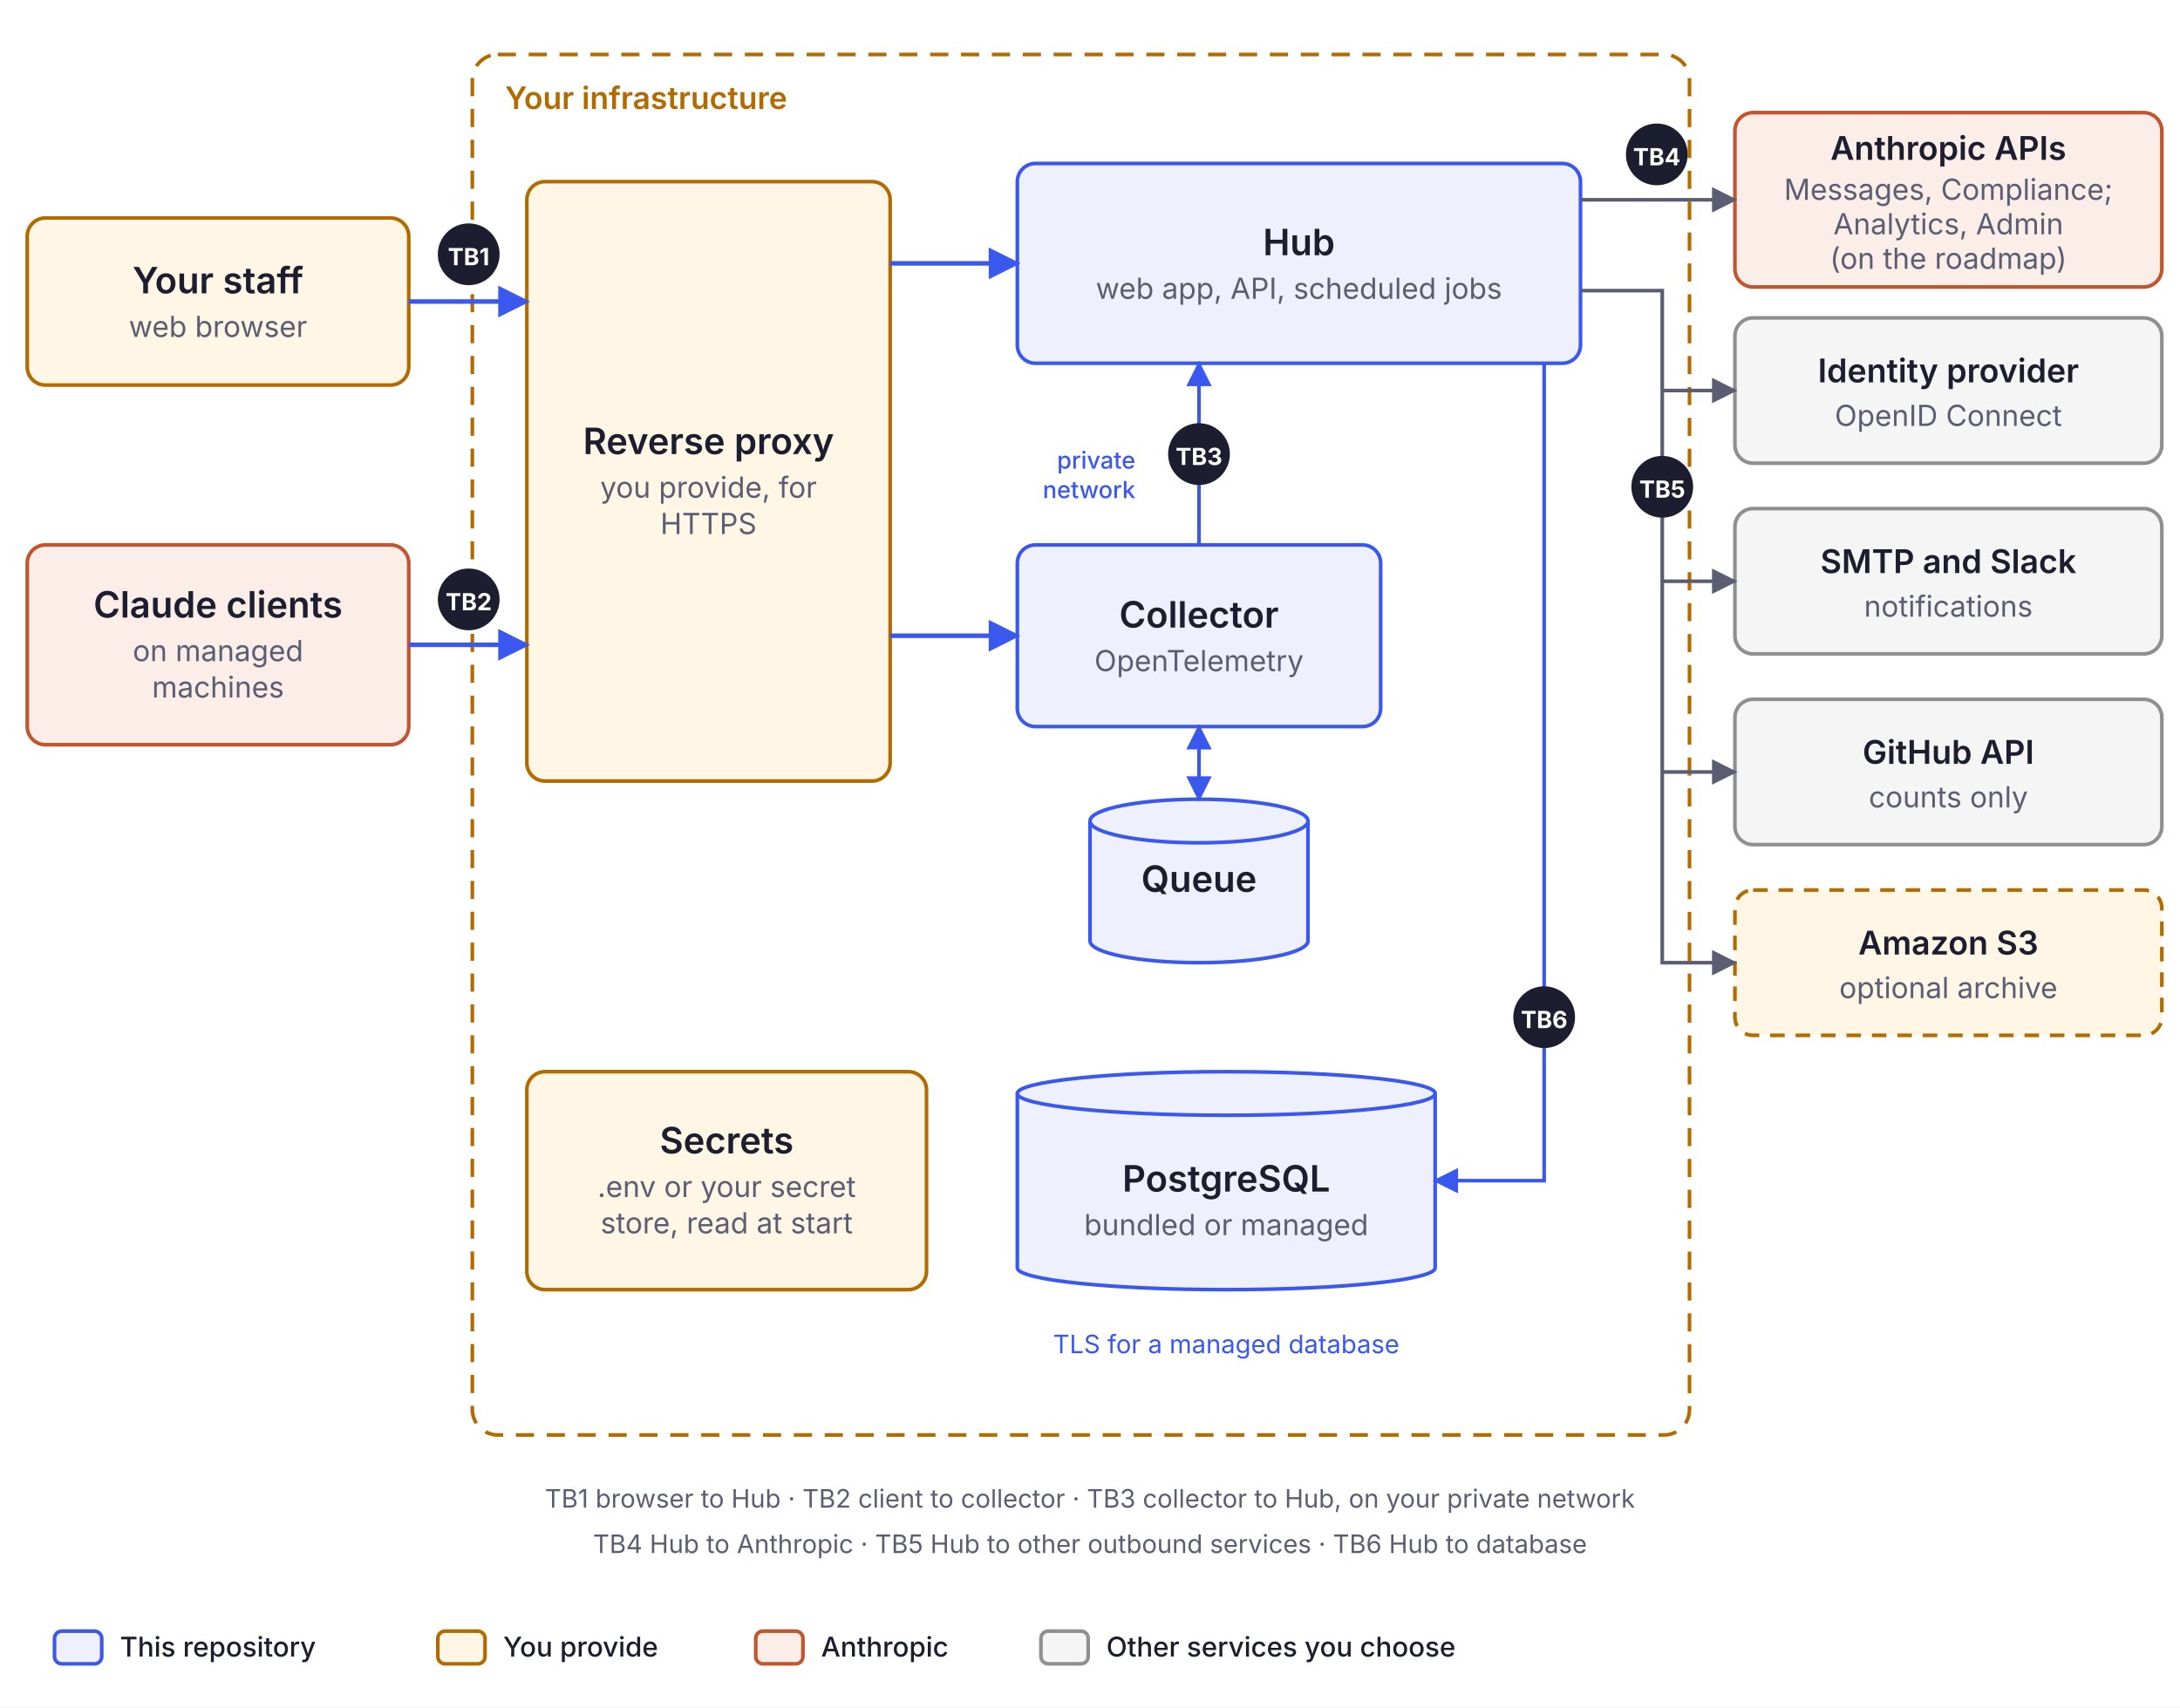
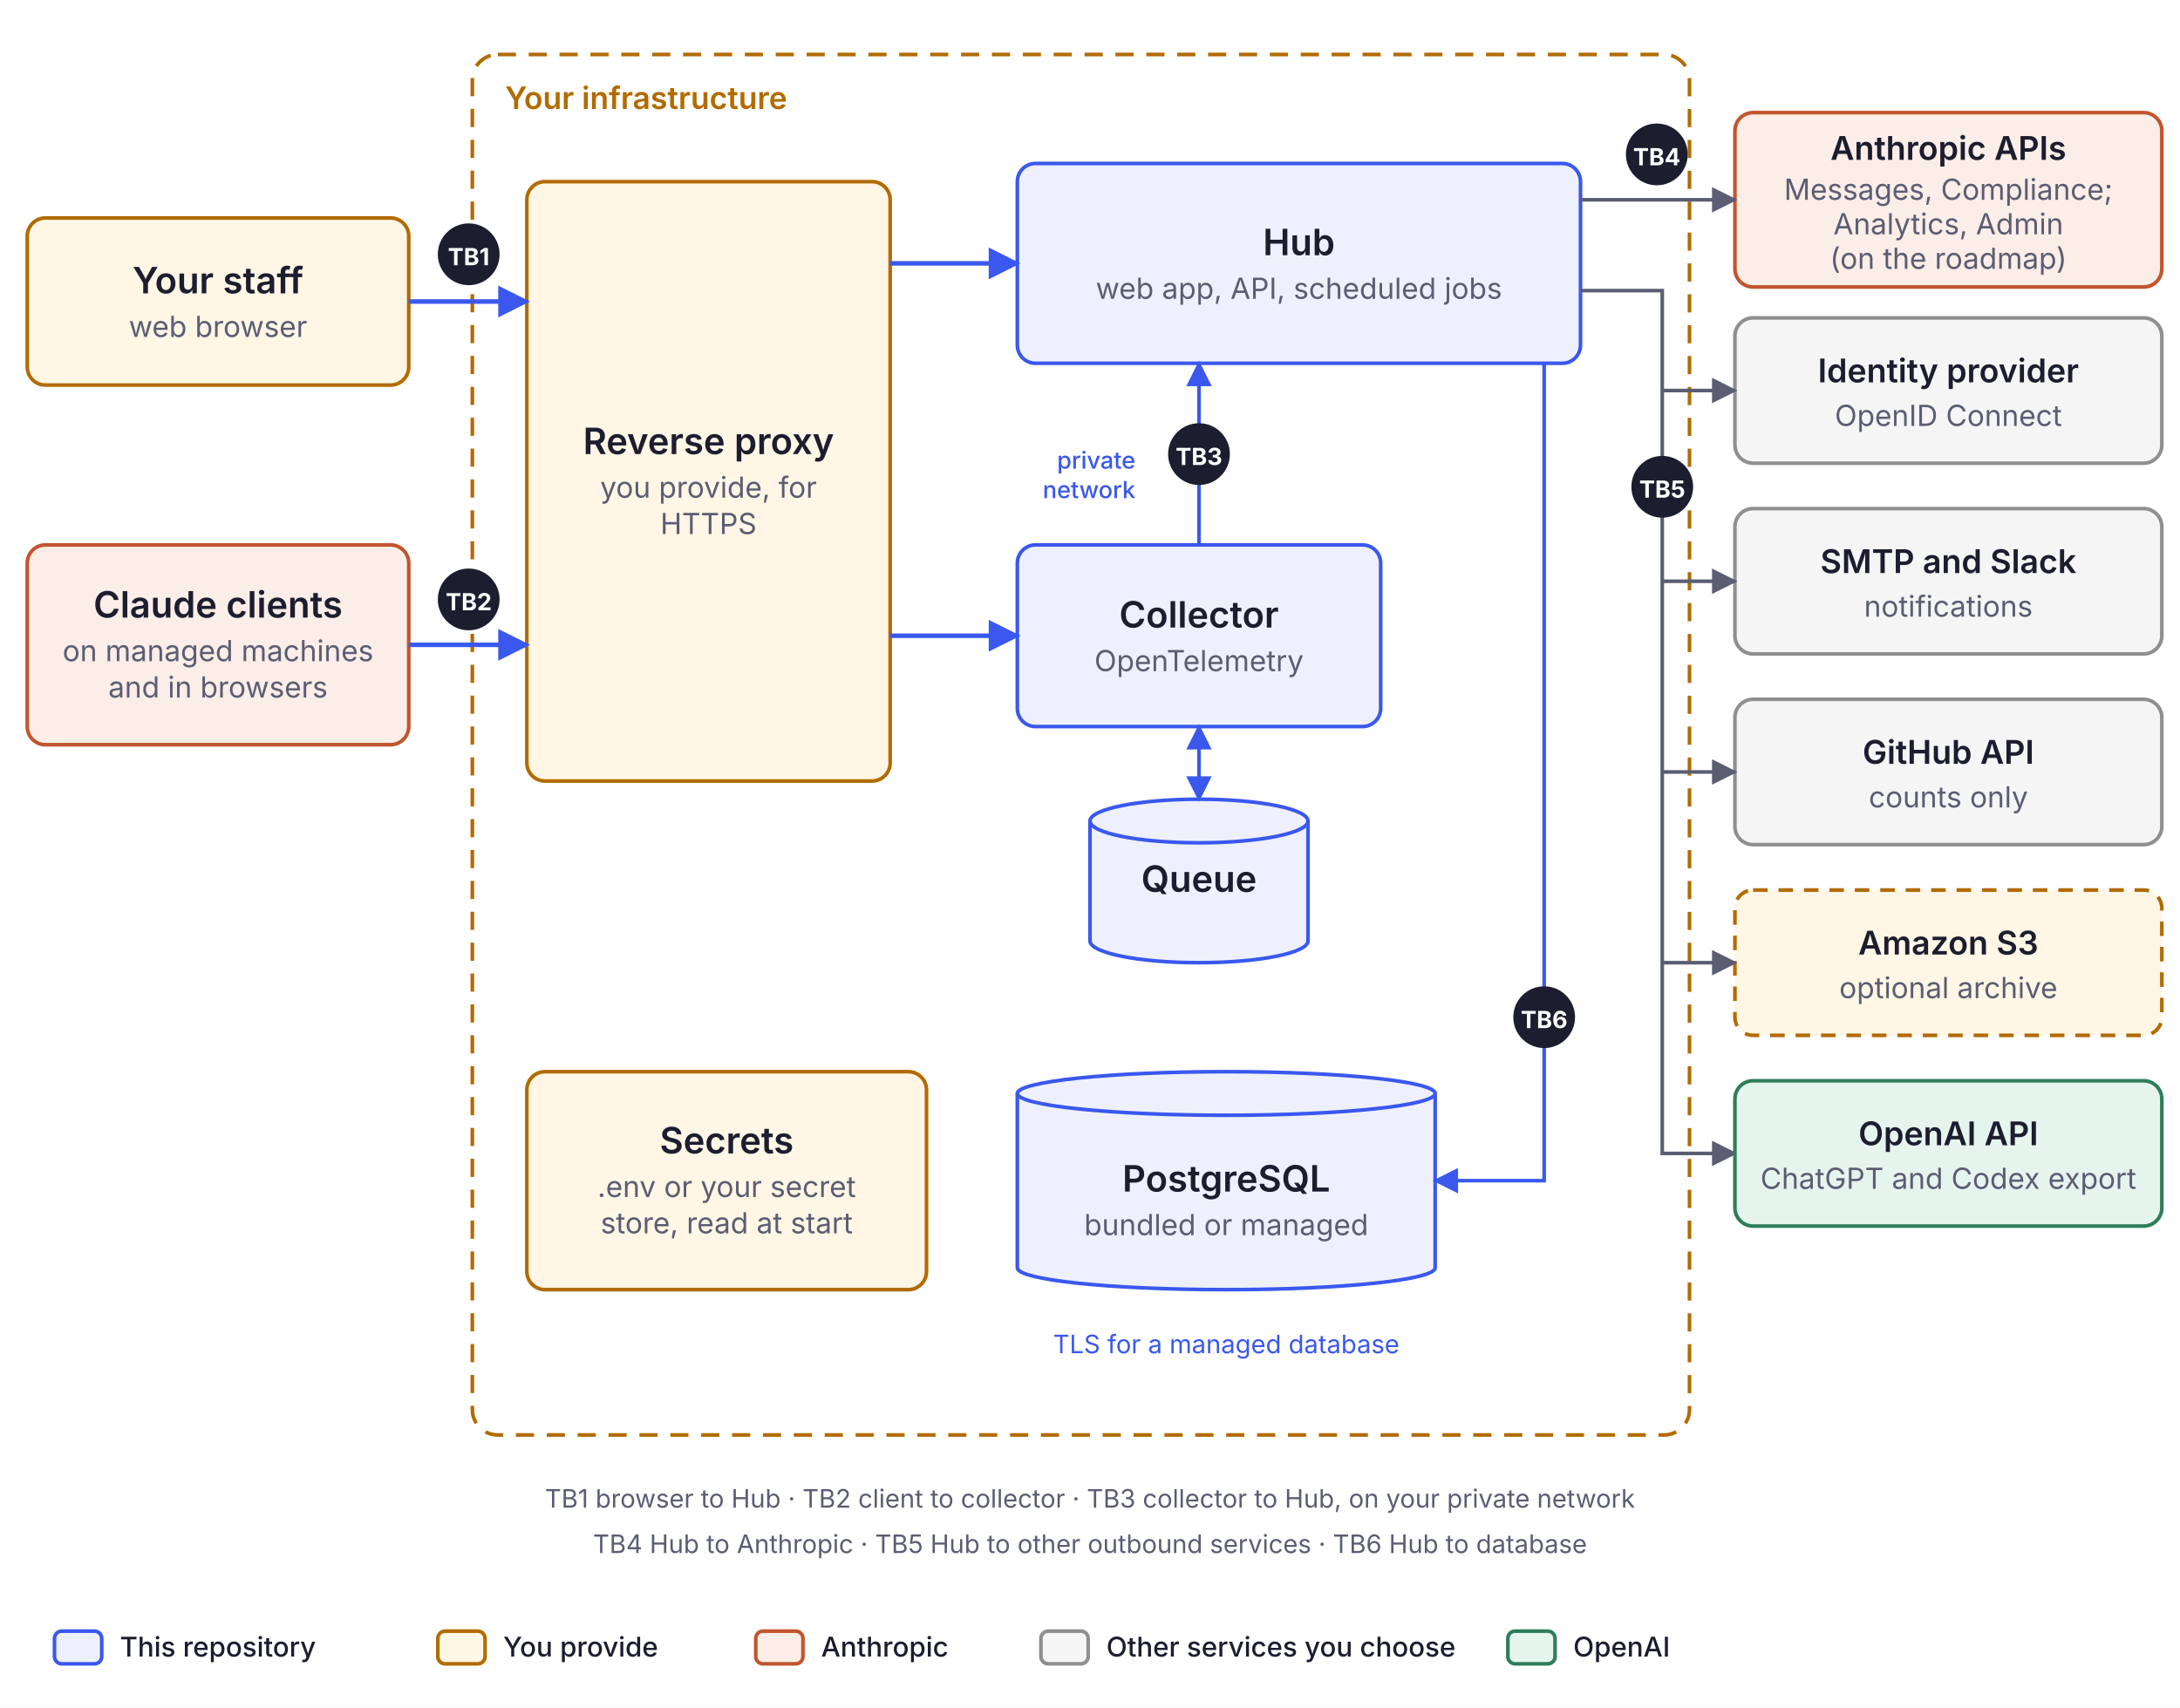
<svg xmlns="http://www.w3.org/2000/svg" width="1200" height="940" viewBox="0 0 1200 940">
  <defs>
    <marker id="ha" viewBox="0 0 10 10" refX="9" refY="5" markerWidth="7" markerHeight="7" orient="auto">
      <path d="M0,0 L10,5 L0,10 z" fill="#3A58EE" />
    </marker>
    <marker id="ta" viewBox="0 0 10 10" refX="1" refY="5" markerWidth="7" markerHeight="7" orient="auto">
      <path d="M10,0 L0,5 L10,10 z" fill="#3A58EE" />
    </marker>
    <marker id="hm" viewBox="0 0 10 10" refX="9" refY="5" markerWidth="7" markerHeight="7" orient="auto">
      <path d="M0,0 L10,5 L0,10 z" fill="#5B5D73" />
    </marker>
    <marker id="tm" viewBox="0 0 10 10" refX="1" refY="5" markerWidth="7" markerHeight="7" orient="auto">
      <path d="M10,0 L0,5 L10,10 z" fill="#5B5D73" />
    </marker>
  </defs>
  <rect width="1200" height="940" fill="#FFFFFF" />
  <rect x="260" y="30" width="670" height="760" rx="14" fill="none" stroke="#B26B00" stroke-width="2" stroke-dasharray="10 7" />
  <text x="278" y="60" font-family="Inter, 'Segoe UI', Arial, sans-serif" font-size="17" font-weight="600" fill="#B26B00" text-anchor="start">Your infrastructure</text>
  <rect x="15" y="120" width="210" height="92" rx="10" fill="#FFF6E5" stroke="#B26B00" stroke-width="2" />
  <text x="120" y="161.5" font-family="Inter, 'Segoe UI', Arial, sans-serif" font-size="20" font-weight="600" fill="#1C1D2F" text-anchor="middle">Your staff</text>
  <text x="120" y="185.5" font-family="Inter, 'Segoe UI', Arial, sans-serif" font-size="16" font-weight="400" fill="#5B5D73" text-anchor="middle">web browser</text>
  <rect x="15" y="300" width="210" height="110" rx="10" fill="#FBEDE7" stroke="#C2552E" stroke-width="2" />
  <text x="120" y="340" font-family="Inter, 'Segoe UI', Arial, sans-serif" font-size="20" font-weight="600" fill="#1C1D2F" text-anchor="middle">Claude clients</text>
-   <text x="120" y="364" font-family="Inter, 'Segoe UI', Arial, sans-serif" font-size="16" font-weight="400" fill="#5B5D73" text-anchor="middle">on managed</text>
-   <text x="120" y="384" font-family="Inter, 'Segoe UI', Arial, sans-serif" font-size="16" font-weight="400" fill="#5B5D73" text-anchor="middle">machines</text>
+   <text x="120" y="364" font-family="Inter, 'Segoe UI', Arial, sans-serif" font-size="16" font-weight="400" fill="#5B5D73" text-anchor="middle">on managed machines</text>
+   <text x="120" y="384" font-family="Inter, 'Segoe UI', Arial, sans-serif" font-size="16" font-weight="400" fill="#5B5D73" text-anchor="middle">and in browsers</text>
  <rect x="290" y="100" width="200" height="330" rx="10" fill="#FFF6E5" stroke="#B26B00" stroke-width="2" />
  <text x="390" y="250" font-family="Inter, 'Segoe UI', Arial, sans-serif" font-size="20" font-weight="600" fill="#1C1D2F" text-anchor="middle">Reverse proxy</text>
  <text x="390" y="274" font-family="Inter, 'Segoe UI', Arial, sans-serif" font-size="16" font-weight="400" fill="#5B5D73" text-anchor="middle">you provide, for</text>
  <text x="390" y="294" font-family="Inter, 'Segoe UI', Arial, sans-serif" font-size="16" font-weight="400" fill="#5B5D73" text-anchor="middle">HTTPS</text>
  <rect x="560" y="90" width="310" height="110" rx="10" fill="#EEF1FD" stroke="#3A58EE" stroke-width="2" />
  <text x="715" y="140.5" font-family="Inter, 'Segoe UI', Arial, sans-serif" font-size="20" font-weight="600" fill="#1C1D2F" text-anchor="middle">Hub</text>
  <text x="715" y="164.5" font-family="Inter, 'Segoe UI', Arial, sans-serif" font-size="16" font-weight="400" fill="#5B5D73" text-anchor="middle">web app, API, scheduled jobs</text>
  <rect x="560" y="300" width="200" height="100" rx="10" fill="#EEF1FD" stroke="#3A58EE" stroke-width="2" />
  <text x="660" y="345.5" font-family="Inter, 'Segoe UI', Arial, sans-serif" font-size="20" font-weight="600" fill="#1C1D2F" text-anchor="middle">Collector</text>
  <text x="660" y="369.5" font-family="Inter, 'Segoe UI', Arial, sans-serif" font-size="16" font-weight="400" fill="#5B5D73" text-anchor="middle">OpenTelemetry</text>
  <path d="M600,452 a60,12 0 0,1 120,0 v66 a60,12 0 0,1 -120,0 z" fill="#EEF1FD" stroke="#3A58EE" stroke-width="2" />
  <path d="M600,452 a60,12 0 0,0 120,0" fill="none" stroke="#3A58EE" stroke-width="2" />
  <text x="660" y="491" font-family="Inter, 'Segoe UI', Arial, sans-serif" font-size="20" font-weight="600" fill="#1C1D2F" text-anchor="middle">Queue</text>
  <path d="M560,602 a115,12 0 0,1 230,0 v96 a115,12 0 0,1 -230,0 z" fill="#EEF1FD" stroke="#3A58EE" stroke-width="2" />
  <path d="M560,602 a115,12 0 0,0 230,0" fill="none" stroke="#3A58EE" stroke-width="2" />
  <text x="675" y="656" font-family="Inter, 'Segoe UI', Arial, sans-serif" font-size="20" font-weight="600" fill="#1C1D2F" text-anchor="middle">PostgreSQL</text>
  <text x="675" y="680" font-family="Inter, 'Segoe UI', Arial, sans-serif" font-size="16" font-weight="400" fill="#5B5D73" text-anchor="middle">bundled or managed</text>
  <rect x="290" y="590" width="220" height="120" rx="10" fill="#FFF6E5" stroke="#B26B00" stroke-width="2" />
  <text x="400" y="635" font-family="Inter, 'Segoe UI', Arial, sans-serif" font-size="20" font-weight="600" fill="#1C1D2F" text-anchor="middle">Secrets</text>
  <text x="400" y="659" font-family="Inter, 'Segoe UI', Arial, sans-serif" font-size="16" font-weight="400" fill="#5B5D73" text-anchor="middle">.env or your secret</text>
  <text x="400" y="679" font-family="Inter, 'Segoe UI', Arial, sans-serif" font-size="16" font-weight="400" fill="#5B5D73" text-anchor="middle">store, read at start</text>
  <rect x="955" y="62" width="235" height="96" rx="10" fill="#FBEDE7" stroke="#C2552E" stroke-width="2" />
  <text x="1072.5" y="88" font-family="Inter, 'Segoe UI', Arial, sans-serif" font-size="18" font-weight="600" fill="#1C1D2F" text-anchor="middle">Anthropic APIs</text>
  <text x="1072.5" y="110" font-family="Inter, 'Segoe UI', Arial, sans-serif" font-size="16" font-weight="400" fill="#5B5D73" text-anchor="middle">Messages, Compliance;</text>
  <text x="1072.5" y="129" font-family="Inter, 'Segoe UI', Arial, sans-serif" font-size="16" font-weight="400" fill="#5B5D73" text-anchor="middle">Analytics, Admin</text>
  <text x="1072.5" y="148" font-family="Inter, 'Segoe UI', Arial, sans-serif" font-size="16" font-weight="400" fill="#5B5D73" text-anchor="middle">(on the roadmap)</text>
  <rect x="955" y="175" width="235" height="80" rx="10" fill="#F5F5F5" stroke="#8F8F8F" stroke-width="2" />
  <text x="1072.5" y="210.5" font-family="Inter, 'Segoe UI', Arial, sans-serif" font-size="18" font-weight="600" fill="#1C1D2F" text-anchor="middle">Identity provider</text>
  <text x="1072.5" y="234.5" font-family="Inter, 'Segoe UI', Arial, sans-serif" font-size="16" font-weight="400" fill="#5B5D73" text-anchor="middle">OpenID Connect</text>
  <rect x="955" y="280" width="235" height="80" rx="10" fill="#F5F5F5" stroke="#8F8F8F" stroke-width="2" />
  <text x="1072.5" y="315.5" font-family="Inter, 'Segoe UI', Arial, sans-serif" font-size="18" font-weight="600" fill="#1C1D2F" text-anchor="middle">SMTP and Slack</text>
  <text x="1072.5" y="339.5" font-family="Inter, 'Segoe UI', Arial, sans-serif" font-size="16" font-weight="400" fill="#5B5D73" text-anchor="middle">notifications</text>
  <rect x="955" y="385" width="235" height="80" rx="10" fill="#F5F5F5" stroke="#8F8F8F" stroke-width="2" />
  <text x="1072.5" y="420.5" font-family="Inter, 'Segoe UI', Arial, sans-serif" font-size="18" font-weight="600" fill="#1C1D2F" text-anchor="middle">GitHub API</text>
  <text x="1072.5" y="444.5" font-family="Inter, 'Segoe UI', Arial, sans-serif" font-size="16" font-weight="400" fill="#5B5D73" text-anchor="middle">counts only</text>
  <rect x="955" y="490" width="235" height="80" rx="10" fill="#FFF6E5" stroke="#B26B00" stroke-width="2" stroke-dasharray="8 6" />
  <text x="1072.5" y="525.5" font-family="Inter, 'Segoe UI', Arial, sans-serif" font-size="18" font-weight="600" fill="#1C1D2F" text-anchor="middle">Amazon S3</text>
  <text x="1072.5" y="549.5" font-family="Inter, 'Segoe UI', Arial, sans-serif" font-size="16" font-weight="400" fill="#5B5D73" text-anchor="middle">optional archive</text>
  <path d="M225,166 L290,166" fill="none" stroke="#3A58EE" stroke-width="2.5" marker-end="url(#ha)" />
  <circle cx="258" cy="140" r="17" fill="#1C1D2F" />
  <text x="258" y="146" font-family="Inter, 'Segoe UI', Arial, sans-serif" font-size="13" font-weight="700" fill="#FFFFFF" text-anchor="middle">TB1</text>
  <path d="M225,355 L290,355" fill="none" stroke="#3A58EE" stroke-width="2.5" marker-end="url(#ha)" />
  <circle cx="258" cy="330" r="17" fill="#1C1D2F" />
  <text x="258" y="336" font-family="Inter, 'Segoe UI', Arial, sans-serif" font-size="13" font-weight="700" fill="#FFFFFF" text-anchor="middle">TB2</text>
  <path d="M490,145 L560,145" fill="none" stroke="#3A58EE" stroke-width="2.5" marker-end="url(#ha)" />
  <path d="M490,350 L560,350" fill="none" stroke="#3A58EE" stroke-width="2.5" marker-end="url(#ha)" />
  <path d="M660,400 L660,440" fill="none" stroke="#3A58EE" stroke-width="2" marker-end="url(#ha)" marker-start="url(#ta)" />
  <path d="M660,300 L660,200" fill="none" stroke="#3A58EE" stroke-width="2" marker-end="url(#ha)" />
  <circle cx="660" cy="250" r="17" fill="#1C1D2F" />
  <text x="660" y="256" font-family="Inter, 'Segoe UI', Arial, sans-serif" font-size="13" font-weight="700" fill="#FFFFFF" text-anchor="middle">TB3</text>
  <rect x="525.05" y="243" width="106.95" height="40.5" rx="4" fill="#FFFFFF" opacity="0.95" />
  <text x="625" y="258" font-family="Inter, 'Segoe UI', Arial, sans-serif" font-size="13" font-weight="500" fill="#3A58EE" text-anchor="end">private</text>
  <text x="625" y="274.25" font-family="Inter, 'Segoe UI', Arial, sans-serif" font-size="13" font-weight="500" fill="#3A58EE" text-anchor="end">network</text>
  <path d="M870,110 L955,110" fill="none" stroke="#5B5D73" stroke-width="2" marker-end="url(#hm)" />
  <circle cx="912" cy="85" r="17" fill="#1C1D2F" />
  <text x="912" y="91" font-family="Inter, 'Segoe UI', Arial, sans-serif" font-size="13" font-weight="700" fill="#FFFFFF" text-anchor="middle">TB4</text>
-   <path d="M870,160 L915,160 L915,530 L955,530" fill="none" stroke="#5B5D73" stroke-width="2" marker-end="url(#hm)" />
+   <path d="M870,160 L915,160 L915,635 L955,635" fill="none" stroke="#5B5D73" stroke-width="2" marker-end="url(#hm)" />
  <path d="M915,215 L955,215" fill="none" stroke="#5B5D73" stroke-width="2" marker-end="url(#hm)" />
  <path d="M915,320 L955,320" fill="none" stroke="#5B5D73" stroke-width="2" marker-end="url(#hm)" />
  <path d="M915,425 L955,425" fill="none" stroke="#5B5D73" stroke-width="2" marker-end="url(#hm)" />
  <circle cx="915" cy="268" r="17" fill="#1C1D2F" />
  <text x="915" y="274" font-family="Inter, 'Segoe UI', Arial, sans-serif" font-size="13" font-weight="700" fill="#FFFFFF" text-anchor="middle">TB5</text>
  <path d="M850,200 L850,650 L790,650" fill="none" stroke="#3A58EE" stroke-width="2" marker-end="url(#ha)" />
  <circle cx="850" cy="560" r="17" fill="#1C1D2F" />
  <text x="850" y="566" font-family="Inter, 'Segoe UI', Arial, sans-serif" font-size="13" font-weight="700" fill="#FFFFFF" text-anchor="middle">TB6</text>
  <text x="675" y="745" font-family="Inter, 'Segoe UI', Arial, sans-serif" font-size="14" font-weight="400" fill="#3A58EE" text-anchor="middle">TLS for a managed database</text>
  <text x="600" y="830" font-family="Inter, 'Segoe UI', Arial, sans-serif" font-size="14" font-weight="400" fill="#5B5D73" text-anchor="middle">TB1 browser to Hub · TB2 client to collector · TB3 collector to Hub, on your private network</text>
  <text x="600" y="855" font-family="Inter, 'Segoe UI', Arial, sans-serif" font-size="14" font-weight="400" fill="#5B5D73" text-anchor="middle">TB4 Hub to Anthropic · TB5 Hub to other outbound services · TB6 Hub to database</text>
  <rect x="30" y="898" width="26" height="18" rx="4" fill="#EEF1FD" stroke="#3A58EE" stroke-width="2" />
  <text x="66" y="912" font-family="Inter, 'Segoe UI', Arial, sans-serif" font-size="15" font-weight="500" fill="#1C1D2F" text-anchor="start">This repository</text>
  <rect x="241" y="898" width="26" height="18" rx="4" fill="#FFF6E5" stroke="#B26B00" stroke-width="2" />
  <text x="277" y="912" font-family="Inter, 'Segoe UI', Arial, sans-serif" font-size="15" font-weight="500" fill="#1C1D2F" text-anchor="start">You provide</text>
  <rect x="416" y="898" width="26" height="18" rx="4" fill="#FBEDE7" stroke="#C2552E" stroke-width="2" />
  <text x="452" y="912" font-family="Inter, 'Segoe UI', Arial, sans-serif" font-size="15" font-weight="500" fill="#1C1D2F" text-anchor="start">Anthropic</text>
  <rect x="573" y="898" width="26" height="18" rx="4" fill="#F5F5F5" stroke="#8F8F8F" stroke-width="2" />
  <text x="609" y="912" font-family="Inter, 'Segoe UI', Arial, sans-serif" font-size="15" font-weight="500" fill="#1C1D2F" text-anchor="start">Other services you choose</text>
+   <path d="M915,530 L955,530" fill="none" stroke="#5B5D73" stroke-width="2" marker-end="url(#hm)" />
+   <rect x="955" y="595" width="235" height="80" rx="10" fill="#E6F4EE" stroke="#2E7D5B" stroke-width="2" />
+   <text x="1072.5" y="630.5" font-family="Inter, 'Segoe UI', Arial, sans-serif" font-size="18" font-weight="600" fill="#1C1D2F" text-anchor="middle">OpenAI API</text>
+   <text x="1072.5" y="654.5" font-family="Inter, 'Segoe UI', Arial, sans-serif" font-size="16" font-weight="400" fill="#5B5D73" text-anchor="middle">ChatGPT and Codex export</text>
+   <rect x="830" y="898" width="26" height="18" rx="4" fill="#E6F4EE" stroke="#2E7D5B" stroke-width="2" />
+   <text x="866" y="912" font-family="Inter, 'Segoe UI', Arial, sans-serif" font-size="15" font-weight="500" fill="#1C1D2F" text-anchor="start">OpenAI</text>
</svg>
